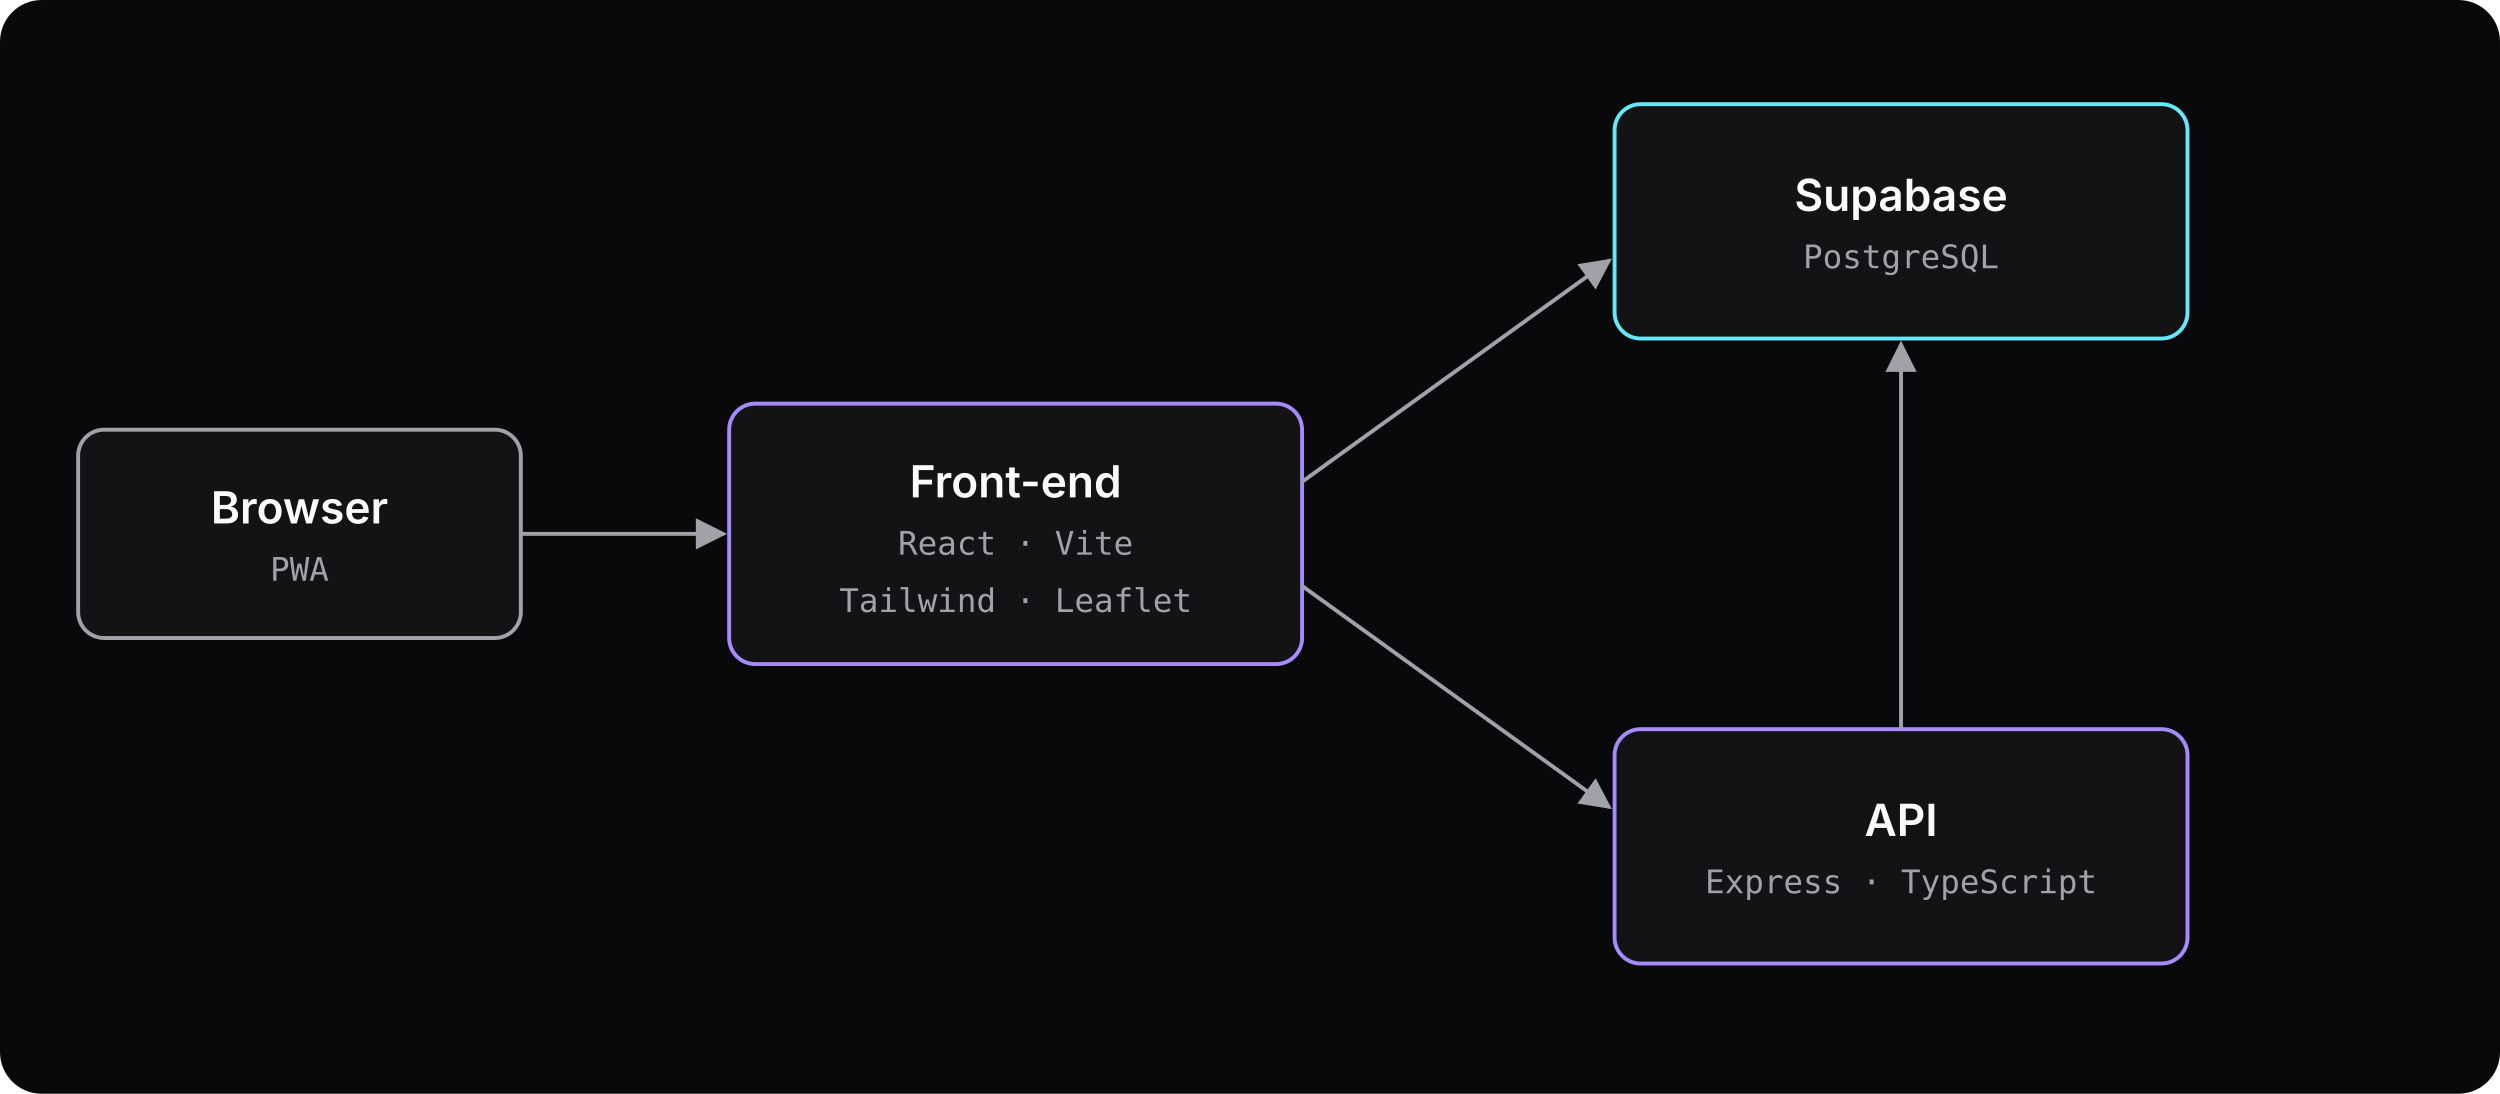
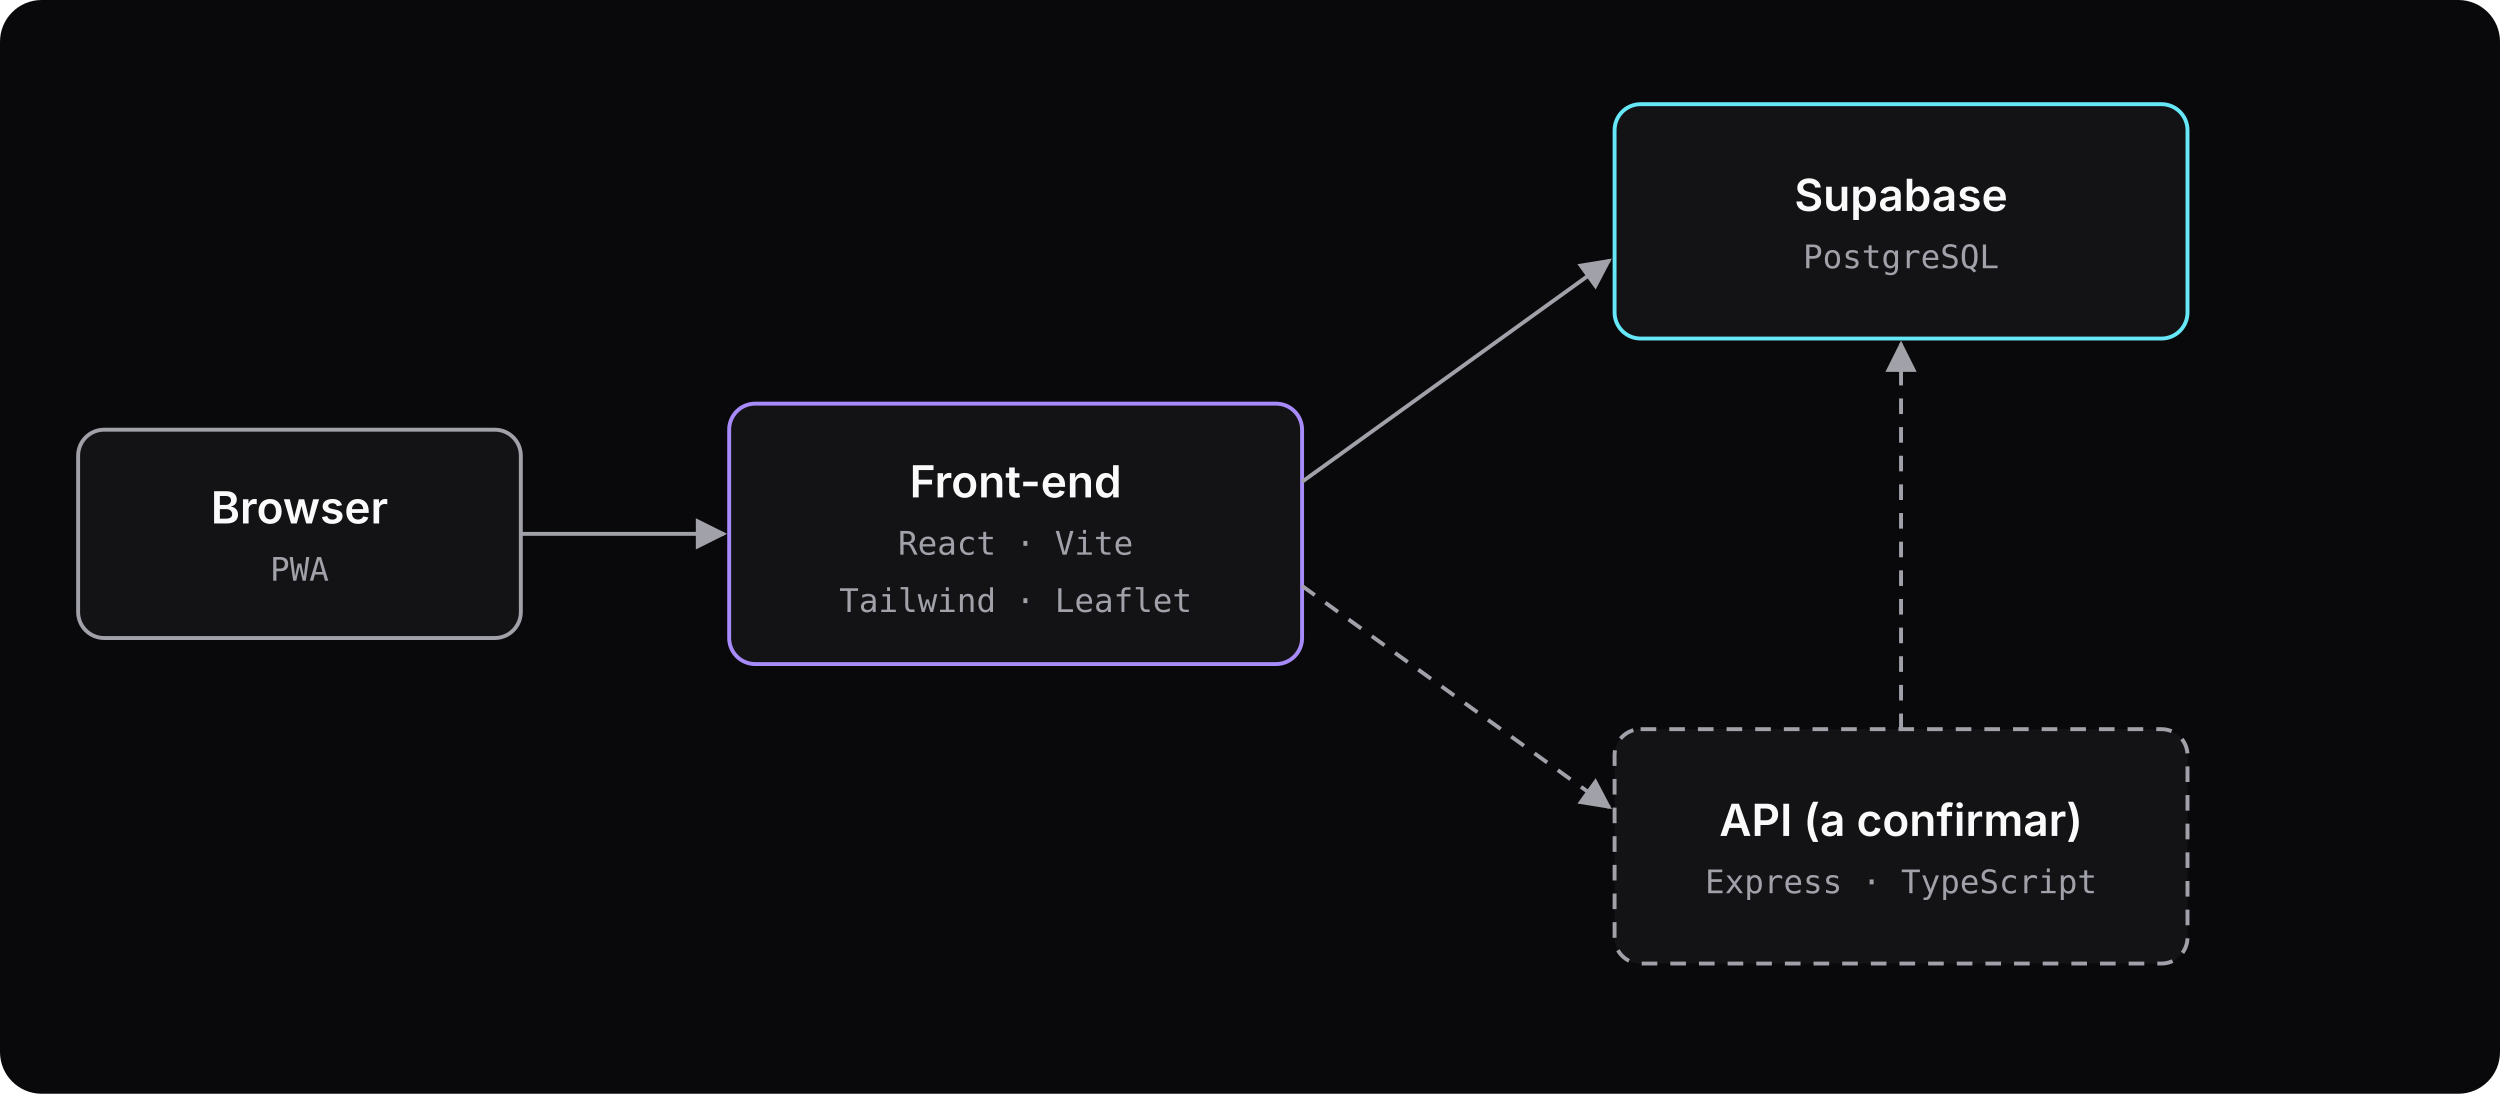
<svg xmlns="http://www.w3.org/2000/svg" viewBox="0 0 960 420" width="960" height="420" role="img" aria-labelledby="titulo descricao">
  <defs>
    <marker id="seta" viewBox="0 0 10 10" refX="9" refY="5" markerWidth="8" markerHeight="8" orient="auto-start-reverse">
      <path d="M0 0 L10 5 L0 10 z" fill="#a1a1aa" />
    </marker>
  </defs>
  <rect width="960" height="420" rx="16" fill="#09090b" />
  <rect x="30" y="165" width="170" height="80" rx="10" fill="#131316" stroke="#a1a1aa" stroke-width="1.5" />
  <text x="115" y="201" font-family="Inter, ui-sans-serif, system-ui, sans-serif" font-size="17" font-weight="600" fill="#fafafa" text-anchor="middle">Browser</text>
  <text x="115" y="223" font-family="'JetBrains Mono', ui-monospace, monospace" font-size="12.5" fill="#a1a1aa" text-anchor="middle">PWA</text>
  <rect x="280" y="155" width="220" height="100" rx="10" fill="#131316" stroke="#a78bfa" stroke-width="1.5" />
  <text x="390" y="191" font-family="Inter, ui-sans-serif, system-ui, sans-serif" font-size="17" font-weight="600" fill="#fafafa" text-anchor="middle">Front-end</text>
  <text x="390" y="213" font-family="'JetBrains Mono', ui-monospace, monospace" font-size="12.5" fill="#a1a1aa" text-anchor="middle">React · Vite</text>
  <text x="390" y="235" font-family="'JetBrains Mono', ui-monospace, monospace" font-size="12.5" fill="#a1a1aa" text-anchor="middle">Tailwind · Leaflet</text>
  <rect x="620" y="40" width="220" height="90" rx="10" fill="#131316" stroke="#67e8f9" stroke-width="1.5" />
  <text x="730" y="81" font-family="Inter, ui-sans-serif, system-ui, sans-serif" font-size="17" font-weight="600" fill="#fafafa" text-anchor="middle">Supabase</text>
  <text x="730" y="103" font-family="'JetBrains Mono', ui-monospace, monospace" font-size="12.5" fill="#a1a1aa" text-anchor="middle">PostgreSQL</text>
-   <rect x="620" y="280" width="220" height="90" rx="10" fill="#131316" stroke="#a78bfa" stroke-width="1.5" />
-   <text x="730" y="321" font-family="Inter, ui-sans-serif, system-ui, sans-serif" font-size="17" font-weight="600" fill="#fafafa" text-anchor="middle">API</text>
+   <rect x="620" y="280" width="220" height="90" rx="10" fill="#131316" stroke="#a1a1aa" stroke-width="1.5" stroke-dasharray="6 5" />
+   <text x="730" y="321" font-family="Inter, ui-sans-serif, system-ui, sans-serif" font-size="17" font-weight="600" fill="#fafafa" text-anchor="middle">API (a confirmar)</text>
  <text x="730" y="343" font-family="'JetBrains Mono', ui-monospace, monospace" font-size="12.5" fill="#a1a1aa" text-anchor="middle">Express · TypeScript</text>
  <path d="M200 205 L278 205" stroke="#a1a1aa" stroke-width="1.5" fill="none" marker-end="url(#seta)" />
  <path d="M500 185 L618 100" stroke="#a1a1aa" stroke-width="1.5" fill="none" marker-end="url(#seta)" />
-   <path d="M500 225 L618 310" stroke="#a1a1aa" stroke-width="1.5" fill="none" marker-end="url(#seta)" />
-   <path d="M730 280 L730 132" stroke="#a1a1aa" stroke-width="1.5" fill="none" marker-end="url(#seta)" />
+   <path d="M500 225 L618 310" stroke="#a1a1aa" stroke-width="1.5" fill="none" marker-end="url(#seta)" stroke-dasharray="6 5" />
+   <path d="M730 280 L730 132" stroke="#a1a1aa" stroke-width="1.5" fill="none" marker-end="url(#seta)" stroke-dasharray="6 5" />
</svg>
